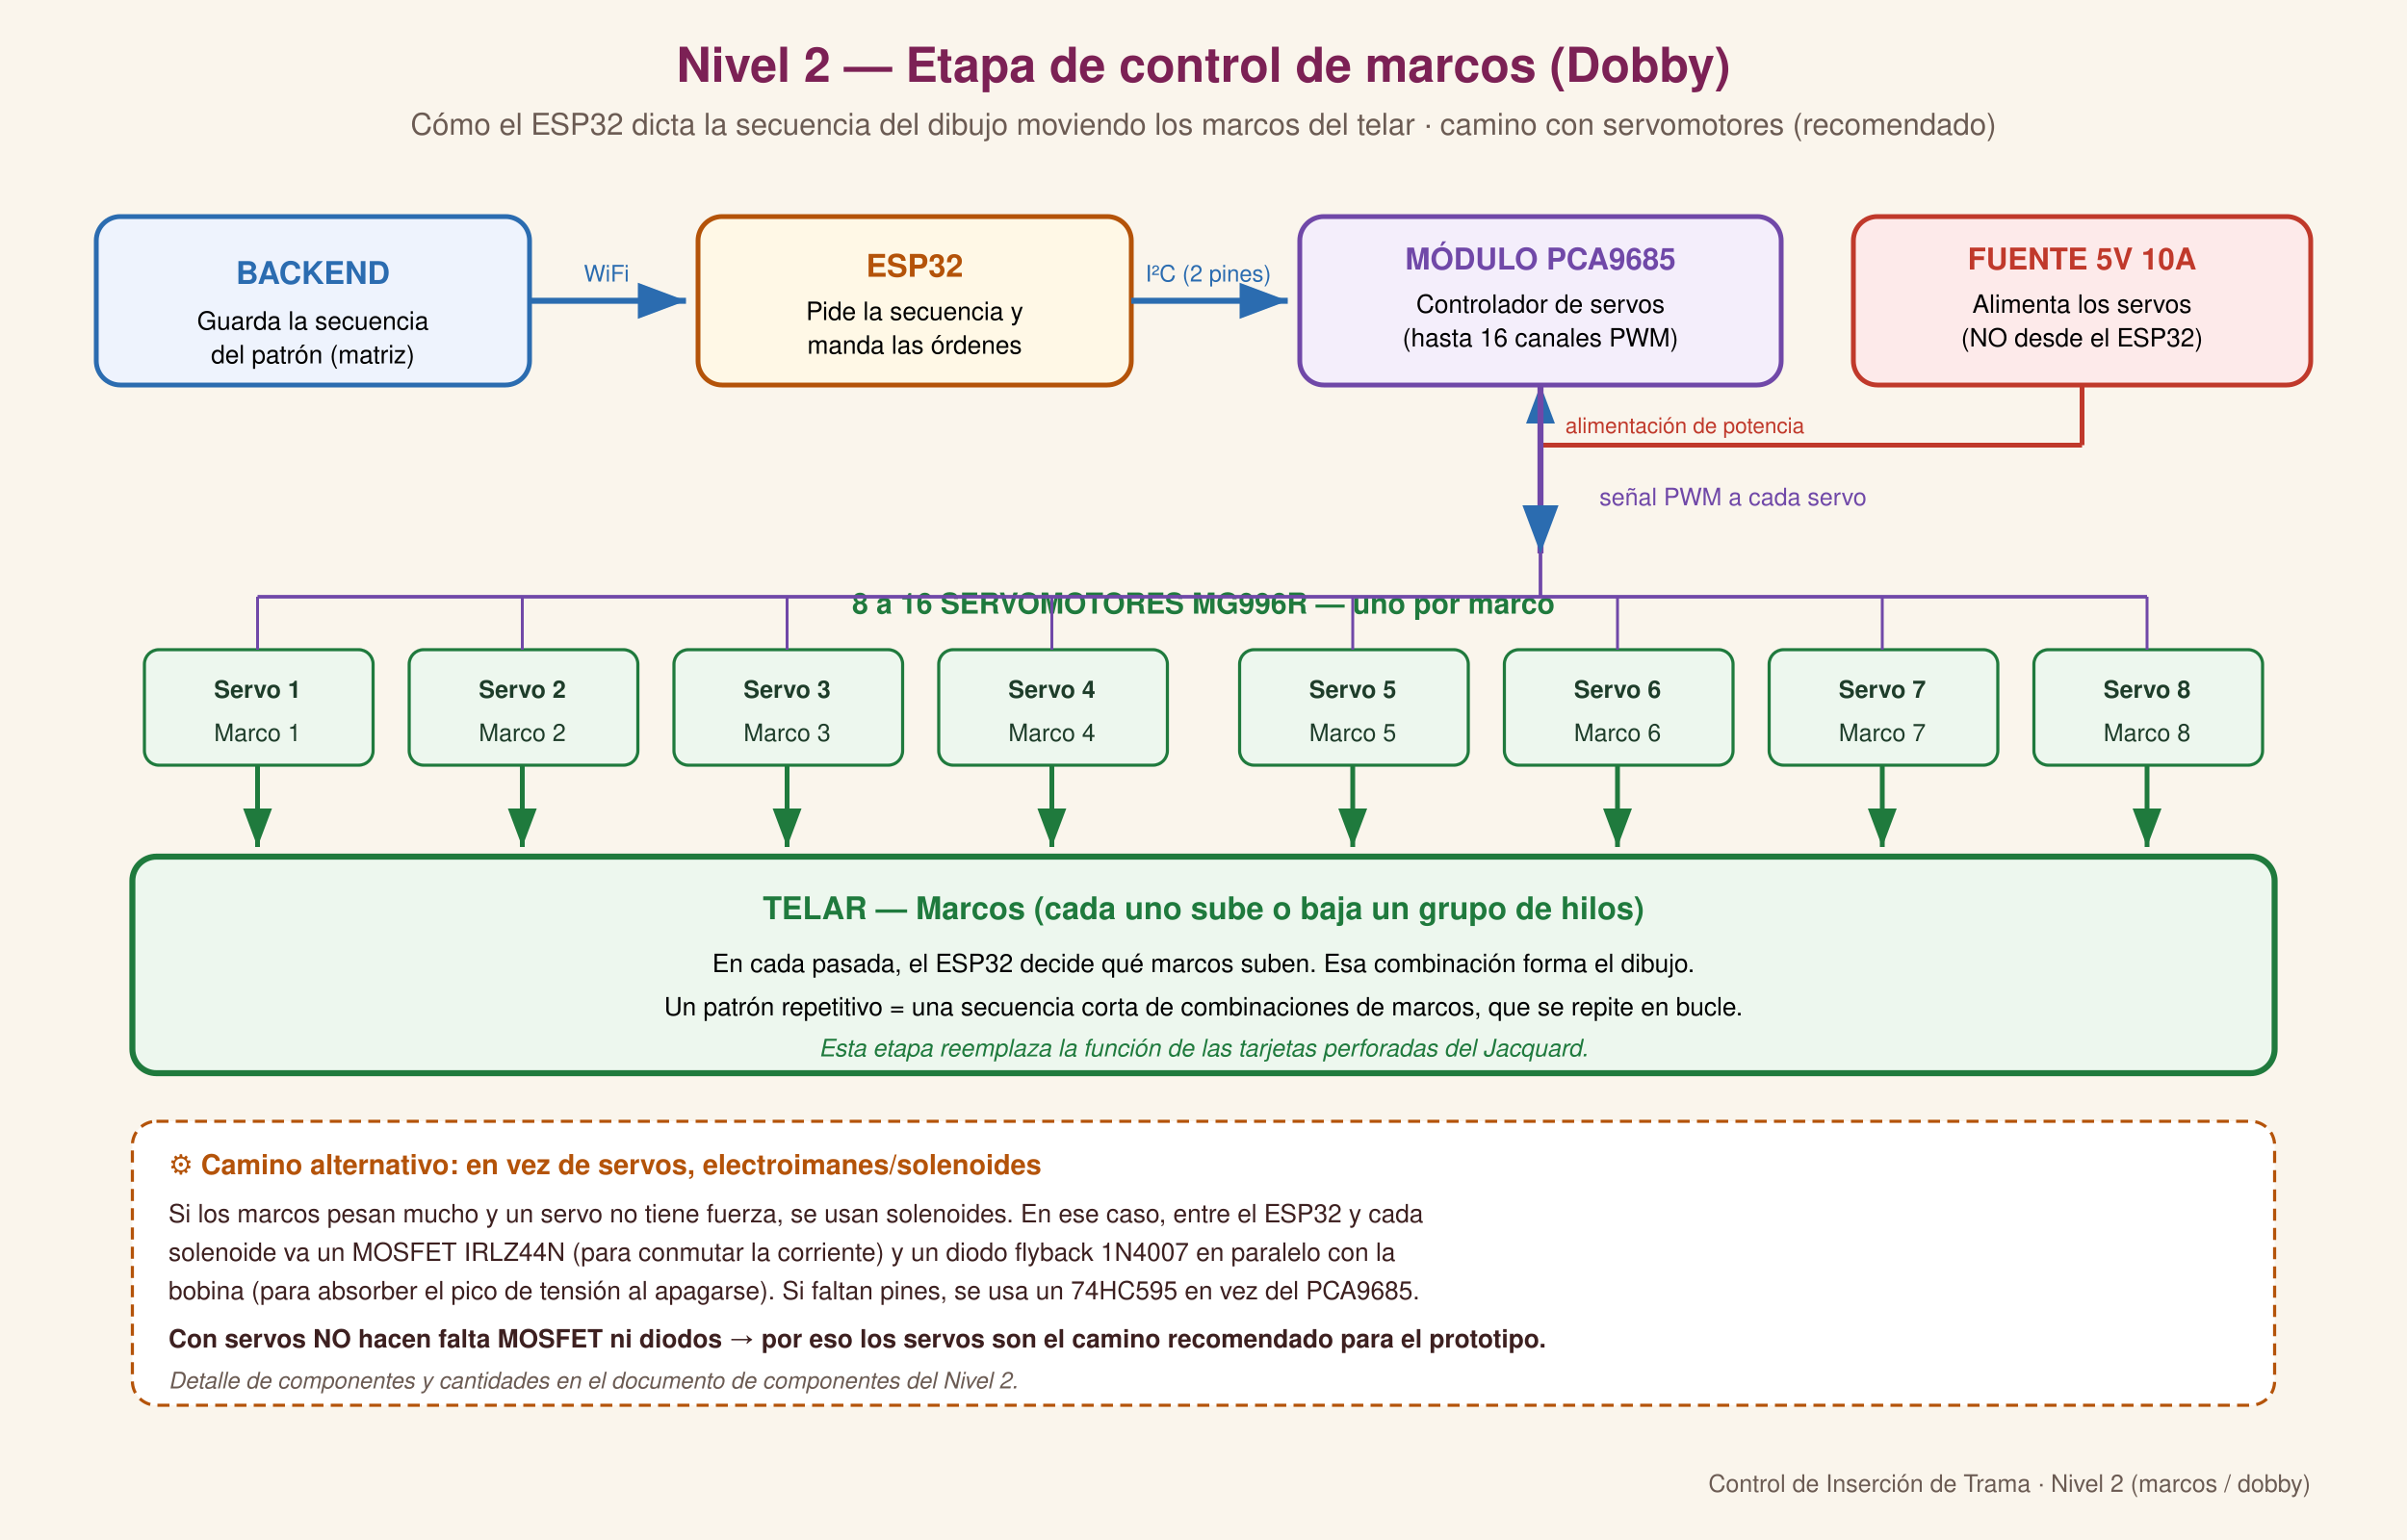
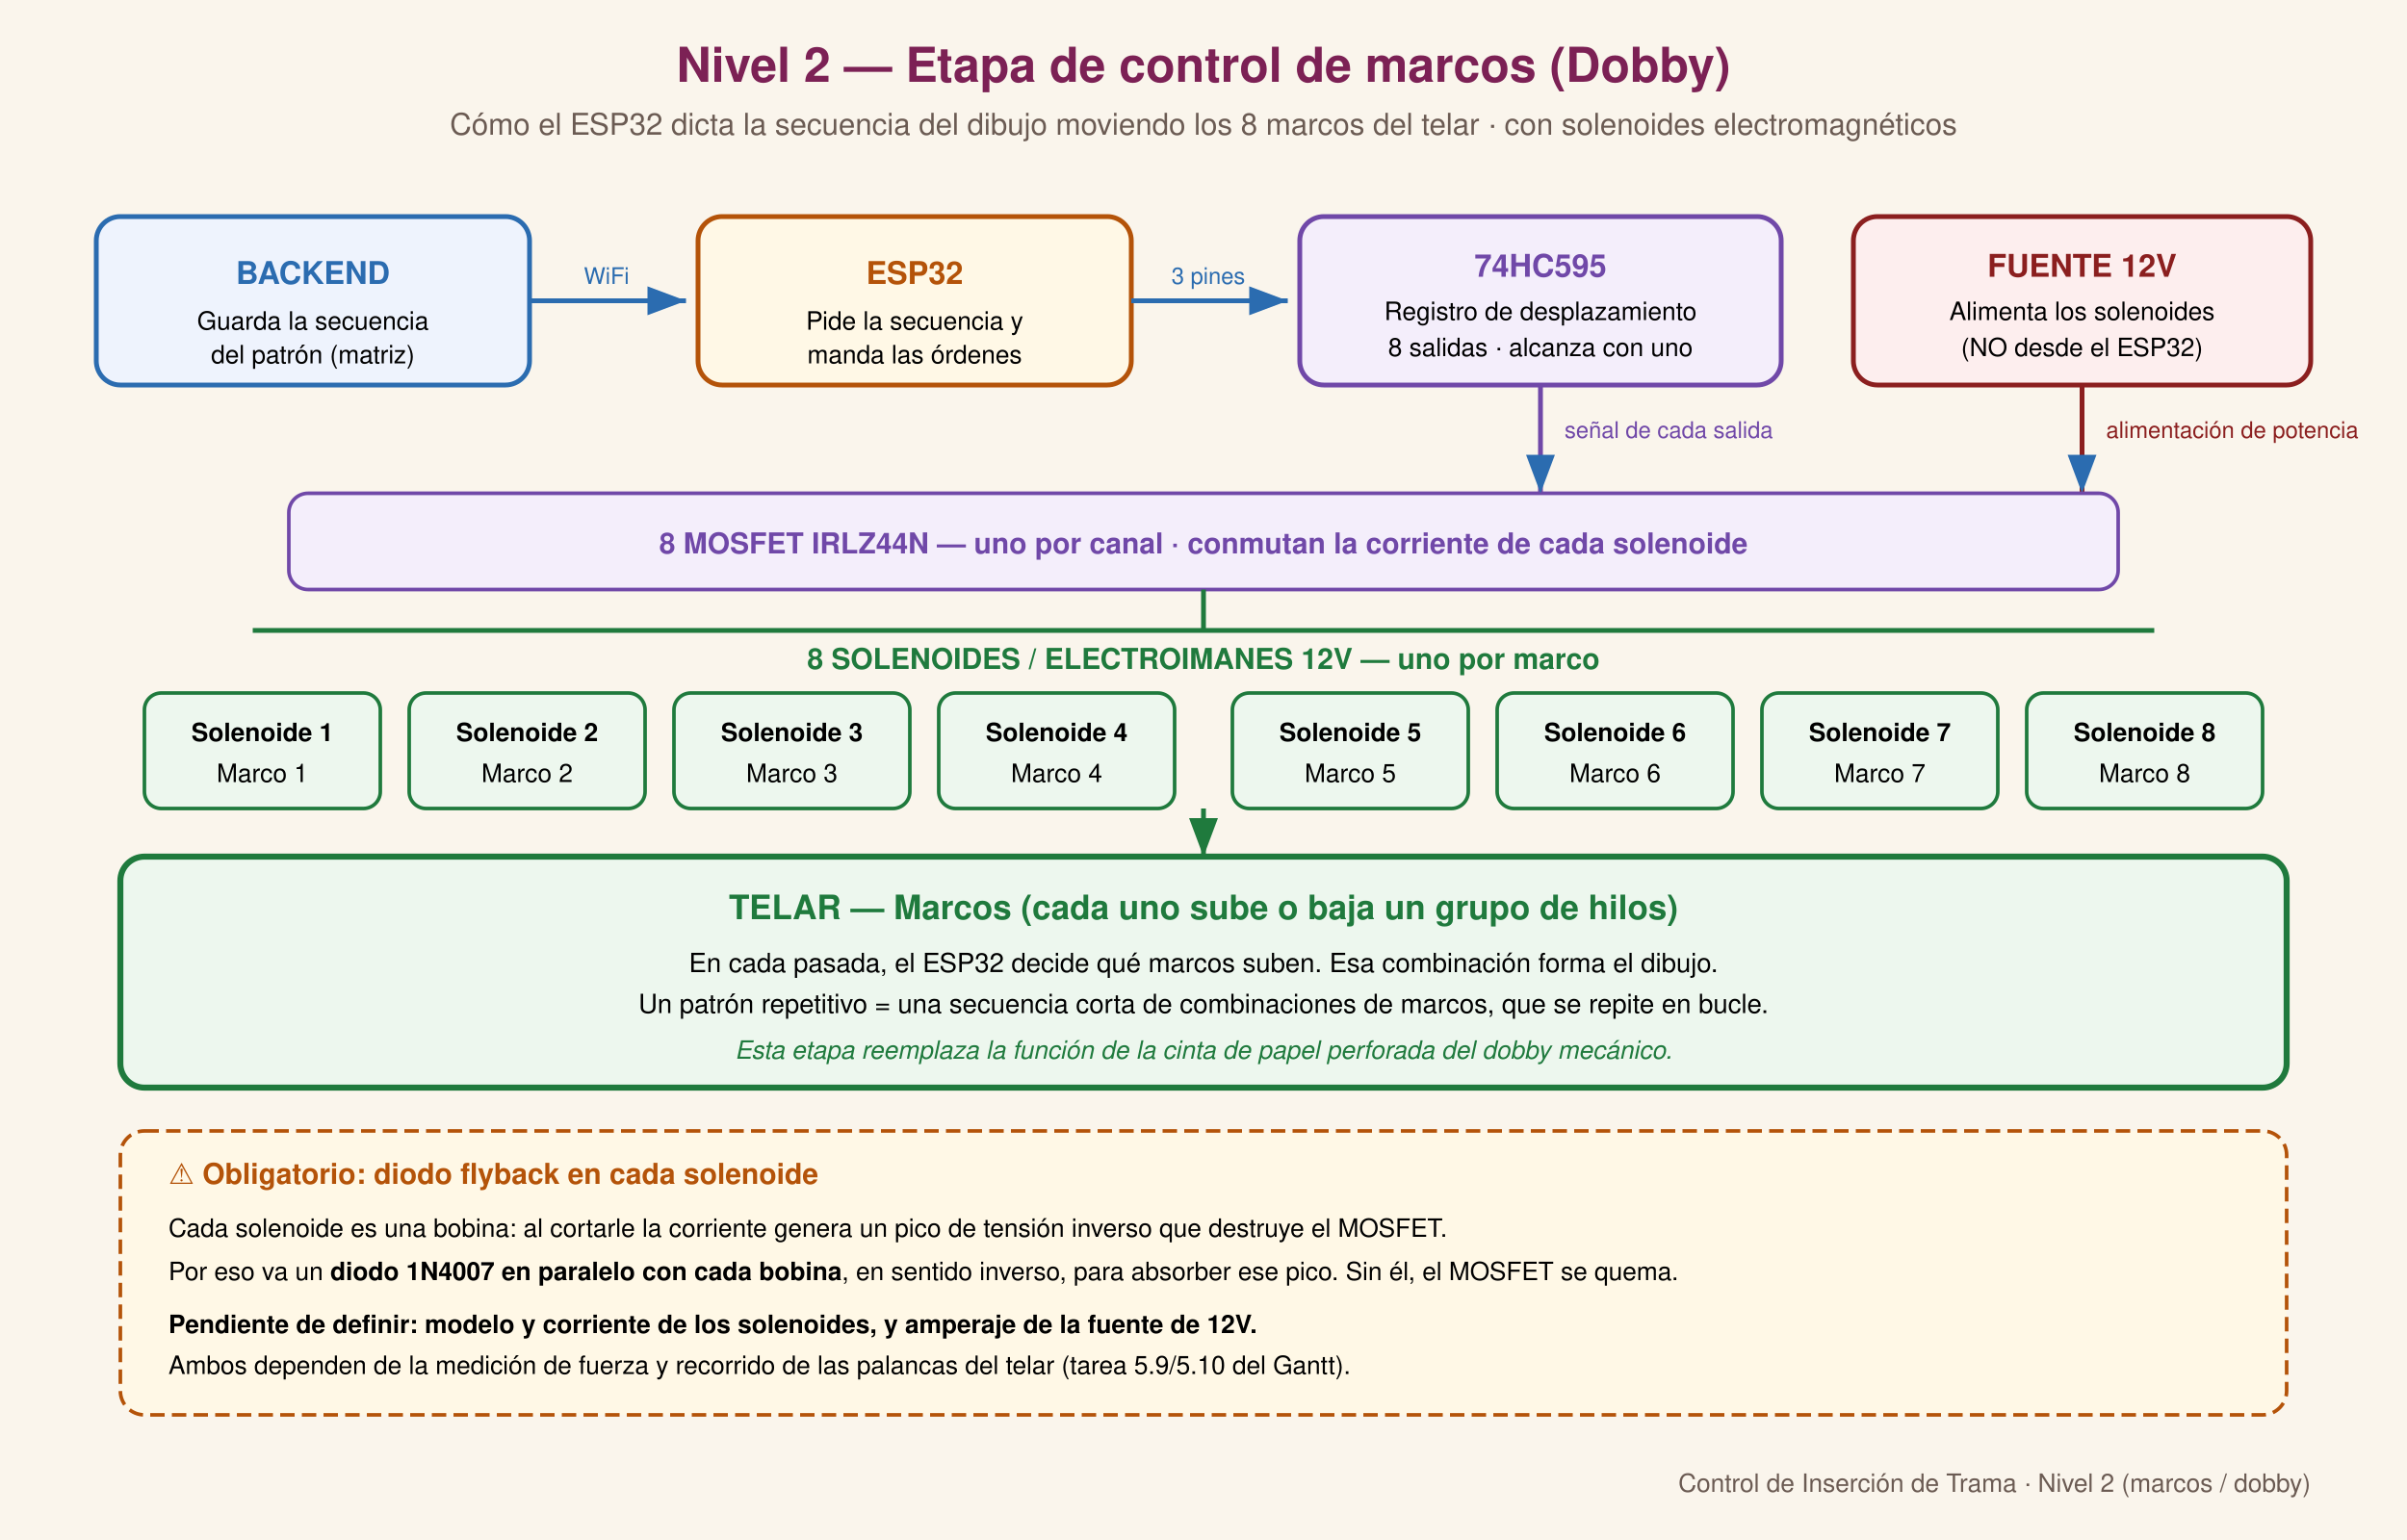
<svg xmlns="http://www.w3.org/2000/svg" viewBox="0 0 1000 640" font-family="Helvetica, Arial, sans-serif">
  <defs>
    <marker id="fl" markerWidth="10" markerHeight="10" refX="8" refY="3" orient="auto">
      <path d="M0,0 L8,3 L0,6 Z" fill="#2B6CB0" />
    </marker>
    <marker id="flg" markerWidth="10" markerHeight="10" refX="8" refY="3" orient="auto">
      <path d="M0,0 L8,3 L0,6 Z" fill="#1f7a3d" />
    </marker>
  </defs>
  <rect width="1000" height="640" fill="#faf5ec" />
  <text x="500" y="34" text-anchor="middle" font-size="20" font-weight="bold" fill="#7c2155">Nivel 2 — Etapa de control de marcos (Dobby)</text>
-   <text x="500" y="56" text-anchor="middle" font-size="12.5" fill="#6b5b53">Cómo el ESP32 dicta la secuencia del dibujo moviendo los marcos del telar · camino con servomotores (recomendado)</text>
+   <text x="500" y="56" text-anchor="middle" font-size="12.5" fill="#6b5b53">Cómo el ESP32 dicta la secuencia del dibujo moviendo los 8 marcos del telar · con solenoides electromagnéticos</text>
  <rect x="40" y="90" width="180" height="70" rx="10" fill="#eef3fd" stroke="#2B6CB0" stroke-width="2" />
  <text x="130" y="118" text-anchor="middle" font-size="13" font-weight="bold" fill="#2B6CB0">BACKEND</text>
  <text x="130" y="137" text-anchor="middle" font-size="10.5">Guarda la secuencia</text>
  <text x="130" y="151" text-anchor="middle" font-size="10.5">del patrón (matriz)</text>
-   <line x1="220" y1="125" x2="285" y2="125" stroke="#2B6CB0" stroke-width="2.5" marker-end="url(#fl)" />
-   <text x="252" y="117" text-anchor="middle" font-size="9.5" fill="#2B6CB0">WiFi</text>
+   <line x1="220" y1="125" x2="285" y2="125" stroke="#2B6CB0" stroke-width="2" marker-end="url(#fl)" />
+   <text x="252" y="118" text-anchor="middle" font-size="9.5" fill="#2B6CB0">WiFi</text>
  <rect x="290" y="90" width="180" height="70" rx="10" fill="#fff8e6" stroke="#b45309" stroke-width="2" />
-   <text x="380" y="115" text-anchor="middle" font-size="13" font-weight="bold" fill="#b45309">ESP32</text>
-   <text x="380" y="133" text-anchor="middle" font-size="10.5">Pide la secuencia y</text>
-   <text x="380" y="147" text-anchor="middle" font-size="10.5">manda las órdenes</text>
-   <line x1="470" y1="125" x2="535" y2="125" stroke="#2B6CB0" stroke-width="2.5" marker-end="url(#fl)" />
-   <text x="502" y="117" text-anchor="middle" font-size="9.5" fill="#2B6CB0">I²C (2 pines)</text>
+   <text x="380" y="118" text-anchor="middle" font-size="13" font-weight="bold" fill="#b45309">ESP32</text>
+   <text x="380" y="137" text-anchor="middle" font-size="10.5">Pide la secuencia y</text>
+   <text x="380" y="151" text-anchor="middle" font-size="10.5">manda las órdenes</text>
+   <line x1="470" y1="125" x2="535" y2="125" stroke="#2B6CB0" stroke-width="2" marker-end="url(#fl)" />
+   <text x="502" y="118" text-anchor="middle" font-size="9.5" fill="#2B6CB0">3 pines</text>
  <rect x="540" y="90" width="200" height="70" rx="10" fill="#f4eefb" stroke="#7048a8" stroke-width="2" />
-   <text x="640" y="112" text-anchor="middle" font-size="12.5" font-weight="bold" fill="#7048a8">MÓDULO PCA9685</text>
-   <text x="640" y="130" text-anchor="middle" font-size="10.5">Controlador de servos</text>
-   <text x="640" y="144" text-anchor="middle" font-size="10.5">(hasta 16 canales PWM)</text>
-   <rect x="770" y="90" width="190" height="70" rx="10" fill="#fdeaea" stroke="#c0392b" stroke-width="2" />
-   <text x="865" y="112" text-anchor="middle" font-size="12.5" font-weight="bold" fill="#c0392b">FUENTE 5V 10A</text>
-   <text x="865" y="130" text-anchor="middle" font-size="10.5">Alimenta los servos</text>
-   <text x="865" y="144" text-anchor="middle" font-size="10.5">(NO desde el ESP32)</text>
-   <line x1="865" y1="160" x2="865" y2="185" stroke="#c0392b" stroke-width="2" />
-   <line x1="865" y1="185" x2="640" y2="185" stroke="#c0392b" stroke-width="2" />
-   <line x1="640" y1="185" x2="640" y2="160" stroke="#c0392b" stroke-width="2" marker-end="url(#fl)" />
-   <text x="700" y="180" text-anchor="middle" font-size="9" fill="#c0392b">alimentación de potencia</text>
-   <line x1="640" y1="160" x2="640" y2="230" stroke="#7048a8" stroke-width="2.5" marker-end="url(#fl)" />
-   <text x="720" y="210" text-anchor="middle" font-size="10" fill="#7048a8">señal PWM a cada servo</text>
-   <text x="500" y="255" text-anchor="middle" font-size="12" font-weight="bold" fill="#1f7a3d">8 a 16 SERVOMOTORES MG996R — uno por marco</text>
-   <g>
-     <g font-size="10" fill="#1e3d2a">
-       <rect x="60" y="270" width="95" height="48" rx="6" fill="#edf7ee" stroke="#1f7a3d" stroke-width="1.3" />
-       <text x="107" y="290" text-anchor="middle" font-weight="bold">Servo 1</text>
-       <text x="107" y="308" text-anchor="middle">Marco 1</text>
-       <rect x="170" y="270" width="95" height="48" rx="6" fill="#edf7ee" stroke="#1f7a3d" stroke-width="1.3" />
-       <text x="217" y="290" text-anchor="middle" font-weight="bold">Servo 2</text>
-       <text x="217" y="308" text-anchor="middle">Marco 2</text>
-       <rect x="280" y="270" width="95" height="48" rx="6" fill="#edf7ee" stroke="#1f7a3d" stroke-width="1.3" />
-       <text x="327" y="290" text-anchor="middle" font-weight="bold">Servo 3</text>
-       <text x="327" y="308" text-anchor="middle">Marco 3</text>
-       <rect x="390" y="270" width="95" height="48" rx="6" fill="#edf7ee" stroke="#1f7a3d" stroke-width="1.3" />
-       <text x="437" y="290" text-anchor="middle" font-weight="bold">Servo 4</text>
-       <text x="437" y="308" text-anchor="middle">Marco 4</text>
-       <rect x="515" y="270" width="95" height="48" rx="6" fill="#edf7ee" stroke="#1f7a3d" stroke-width="1.3" />
-       <text x="562" y="290" text-anchor="middle" font-weight="bold">Servo 5</text>
-       <text x="562" y="308" text-anchor="middle">Marco 5</text>
-       <rect x="625" y="270" width="95" height="48" rx="6" fill="#edf7ee" stroke="#1f7a3d" stroke-width="1.3" />
-       <text x="672" y="290" text-anchor="middle" font-weight="bold">Servo 6</text>
-       <text x="672" y="308" text-anchor="middle">Marco 6</text>
-       <rect x="735" y="270" width="95" height="48" rx="6" fill="#edf7ee" stroke="#1f7a3d" stroke-width="1.3" />
-       <text x="782" y="290" text-anchor="middle" font-weight="bold">Servo 7</text>
-       <text x="782" y="308" text-anchor="middle">Marco 7</text>
-       <rect x="845" y="270" width="95" height="48" rx="6" fill="#edf7ee" stroke="#1f7a3d" stroke-width="1.3" />
-       <text x="892" y="290" text-anchor="middle" font-weight="bold">Servo 8</text>
-       <text x="892" y="308" text-anchor="middle">Marco 8</text>
-     </g>
+   <text x="640" y="115" text-anchor="middle" font-size="13" font-weight="bold" fill="#7048a8">74HC595</text>
+   <text x="640" y="133" text-anchor="middle" font-size="10.5">Registro de desplazamiento</text>
+   <text x="640" y="148" text-anchor="middle" font-size="10.5">8 salidas · alcanza con uno</text>
+   <rect x="770" y="90" width="190" height="70" rx="10" fill="#fdeeee" stroke="#8b1f1f" stroke-width="2" />
+   <text x="865" y="115" text-anchor="middle" font-size="13" font-weight="bold" fill="#8b1f1f">FUENTE 12V</text>
+   <text x="865" y="133" text-anchor="middle" font-size="10.5">Alimenta los solenoides</text>
+   <text x="865" y="148" text-anchor="middle" font-size="10.5">(NO desde el ESP32)</text>
+   <line x1="865" y1="160" x2="865" y2="205" stroke="#8b1f1f" stroke-width="2" marker-end="url(#fl)" />
+   <text x="875" y="182" font-size="9.5" fill="#8b1f1f">alimentación de potencia</text>
+   <rect x="120" y="205" width="760" height="40" rx="8" fill="#f4eefb" stroke="#7048a8" stroke-width="1.5" />
+   <text x="500" y="230" text-anchor="middle" font-size="12" font-weight="bold" fill="#7048a8">8 MOSFET IRLZ44N — uno por canal · conmutan la corriente de cada solenoide</text>
+   <line x1="640" y1="160" x2="640" y2="205" stroke="#7048a8" stroke-width="2" marker-end="url(#fl)" />
+   <text x="650" y="182" font-size="9.5" fill="#7048a8">señal de cada salida</text>
+   <line x1="500" y1="245" x2="500" y2="262" stroke="#1f7a3d" stroke-width="2" />
+   <line x1="105" y1="262" x2="895" y2="262" stroke="#1f7a3d" stroke-width="2" />
+   <text x="500" y="278" text-anchor="middle" font-size="12" font-weight="bold" fill="#1f7a3d">8 SOLENOIDES / ELECTROIMANES 12V — uno por marco</text>
+   <g font-size="10.5">
+     <rect x="60" y="288" width="98" height="48" rx="7" fill="#edf7ee" stroke="#1f7a3d" stroke-width="1.5" />
+     <text x="109" y="308" text-anchor="middle" font-weight="bold">Solenoide 1</text>
+     <text x="109" y="325" text-anchor="middle">Marco 1</text>
+     <rect x="170" y="288" width="98" height="48" rx="7" fill="#edf7ee" stroke="#1f7a3d" stroke-width="1.5" />
+     <text x="219" y="308" text-anchor="middle" font-weight="bold">Solenoide 2</text>
+     <text x="219" y="325" text-anchor="middle">Marco 2</text>
+     <rect x="280" y="288" width="98" height="48" rx="7" fill="#edf7ee" stroke="#1f7a3d" stroke-width="1.5" />
+     <text x="329" y="308" text-anchor="middle" font-weight="bold">Solenoide 3</text>
+     <text x="329" y="325" text-anchor="middle">Marco 3</text>
+     <rect x="390" y="288" width="98" height="48" rx="7" fill="#edf7ee" stroke="#1f7a3d" stroke-width="1.5" />
+     <text x="439" y="308" text-anchor="middle" font-weight="bold">Solenoide 4</text>
+     <text x="439" y="325" text-anchor="middle">Marco 4</text>
+     <rect x="512" y="288" width="98" height="48" rx="7" fill="#edf7ee" stroke="#1f7a3d" stroke-width="1.5" />
+     <text x="561" y="308" text-anchor="middle" font-weight="bold">Solenoide 5</text>
+     <text x="561" y="325" text-anchor="middle">Marco 5</text>
+     <rect x="622" y="288" width="98" height="48" rx="7" fill="#edf7ee" stroke="#1f7a3d" stroke-width="1.5" />
+     <text x="671" y="308" text-anchor="middle" font-weight="bold">Solenoide 6</text>
+     <text x="671" y="325" text-anchor="middle">Marco 6</text>
+     <rect x="732" y="288" width="98" height="48" rx="7" fill="#edf7ee" stroke="#1f7a3d" stroke-width="1.5" />
+     <text x="781" y="308" text-anchor="middle" font-weight="bold">Solenoide 7</text>
+     <text x="781" y="325" text-anchor="middle">Marco 7</text>
+     <rect x="842" y="288" width="98" height="48" rx="7" fill="#edf7ee" stroke="#1f7a3d" stroke-width="1.5" />
+     <text x="891" y="308" text-anchor="middle" font-weight="bold">Solenoide 8</text>
+     <text x="891" y="325" text-anchor="middle">Marco 8</text>
  </g>
-   <line x1="640" y1="230" x2="640" y2="248" stroke="#7048a8" stroke-width="1.5" />
-   <line x1="107" y1="248" x2="892" y2="248" stroke="#7048a8" stroke-width="1.5" />
-   <g stroke="#7048a8" stroke-width="1.2">
-     <line x1="107" y1="248" x2="107" y2="270" />
-     <line x1="217" y1="248" x2="217" y2="270" />
-     <line x1="327" y1="248" x2="327" y2="270" />
-     <line x1="437" y1="248" x2="437" y2="270" />
-     <line x1="562" y1="248" x2="562" y2="270" />
-     <line x1="672" y1="248" x2="672" y2="270" />
-     <line x1="782" y1="248" x2="782" y2="270" />
-     <line x1="892" y1="248" x2="892" y2="270" />
-   </g>
-   <g stroke="#1f7a3d" stroke-width="2">
-     <line x1="107" y1="318" x2="107" y2="352" marker-end="url(#flg)" />
-     <line x1="217" y1="318" x2="217" y2="352" marker-end="url(#flg)" />
-     <line x1="327" y1="318" x2="327" y2="352" marker-end="url(#flg)" />
-     <line x1="437" y1="318" x2="437" y2="352" marker-end="url(#flg)" />
-     <line x1="562" y1="318" x2="562" y2="352" marker-end="url(#flg)" />
-     <line x1="672" y1="318" x2="672" y2="352" marker-end="url(#flg)" />
-     <line x1="782" y1="318" x2="782" y2="352" marker-end="url(#flg)" />
-     <line x1="892" y1="318" x2="892" y2="352" marker-end="url(#flg)" />
-   </g>
-   <rect x="55" y="356" width="890" height="90" rx="10" fill="#edf7ee" stroke="#1f7a3d" stroke-width="2.5" />
-   <text x="500" y="382" text-anchor="middle" font-size="13" font-weight="bold" fill="#1f7a3d">TELAR — Marcos (cada uno sube o baja un grupo de hilos)</text>
-   <text x="500" y="404" text-anchor="middle" font-size="10.5">En cada pasada, el ESP32 decide qué marcos suben. Esa combinación forma el dibujo.</text>
-   <text x="500" y="422" text-anchor="middle" font-size="10.5">Un patrón repetitivo = una secuencia corta de combinaciones de marcos, que se repite en bucle.</text>
-   <text x="500" y="439" text-anchor="middle" font-size="10" fill="#1f7a3d" font-style="italic">Esta etapa reemplaza la función de las tarjetas perforadas del Jacquard.</text>
-   <rect x="55" y="466" width="890" height="118" rx="10" fill="#fff" stroke="#b45309" stroke-width="1.3" stroke-dasharray="5 3" />
-   <text x="70" y="488" font-size="11.5" font-weight="bold" fill="#b45309">⚙ Camino alternativo: en vez de servos, electroimanes/solenoides</text>
-   <text x="70" y="508" font-size="10.5" fill="#3d2020">Si los marcos pesan mucho y un servo no tiene fuerza, se usan solenoides. En ese caso, entre el ESP32 y cada</text>
-   <text x="70" y="524" font-size="10.5" fill="#3d2020">solenoide va un MOSFET IRLZ44N (para conmutar la corriente) y un diodo flyback 1N4007 en paralelo con la</text>
-   <text x="70" y="540" font-size="10.5" fill="#3d2020">bobina (para absorber el pico de tensión al apagarse). Si faltan pines, se usa un 74HC595 en vez del PCA9685.</text>
-   <text x="70" y="560" font-size="10.5" fill="#3d2020" font-weight="bold">Con servos NO hacen falta MOSFET ni diodos → por eso los servos son el camino recomendado para el prototipo.</text>
-   <text x="70" y="577" font-size="9.5" fill="#6b5b53" font-style="italic">Detalle de componentes y cantidades en el documento de componentes del Nivel 2.</text>
-   <text x="960" y="620" text-anchor="end" font-size="10" fill="#6b5b53">Control de Inserción de Trama · Nivel 2 (marcos / dobby)</text>
+   <line x1="500" y1="336" x2="500" y2="356" stroke="#1f7a3d" stroke-width="2" marker-end="url(#flg)" />
+   <rect x="50" y="356" width="900" height="96" rx="10" fill="#edf7ee" stroke="#1f7a3d" stroke-width="2.5" />
+   <text x="500" y="382" text-anchor="middle" font-size="14" font-weight="bold" fill="#1f7a3d">TELAR — Marcos (cada uno sube o baja un grupo de hilos)</text>
+   <text x="500" y="404" text-anchor="middle" font-size="11">En cada pasada, el ESP32 decide qué marcos suben. Esa combinación forma el dibujo.</text>
+   <text x="500" y="421" text-anchor="middle" font-size="11">Un patrón repetitivo = una secuencia corta de combinaciones de marcos, que se repite en bucle.</text>
+   <text x="500" y="440" text-anchor="middle" font-size="10.5" font-style="italic" fill="#1f7a3d">Esta etapa reemplaza la función de la cinta de papel perforada del dobby mecánico.</text>
+   <rect x="50" y="470" width="900" height="118" rx="10" fill="#fff8e6" stroke="#b45309" stroke-width="1.5" stroke-dasharray="6 3" />
+   <text x="70" y="492" font-size="12" font-weight="bold" fill="#b45309">⚠ Obligatorio: diodo flyback en cada solenoide</text>
+   <text x="70" y="514" font-size="10.5">Cada solenoide es una bobina: al cortarle la corriente genera un pico de tensión inverso que destruye el MOSFET.</text>
+   <text x="70" y="532" font-size="10.5">Por eso va un <tspan font-weight="bold">diodo 1N4007 en paralelo con cada bobina</tspan>, en sentido inverso, para absorber ese pico. Sin él, el MOSFET se quema.</text>
+   <text x="70" y="554" font-size="10.5" font-weight="bold">Pendiente de definir: modelo y corriente de los solenoides, y amperaje de la fuente de 12V.</text>
+   <text x="70" y="571" font-size="10.5">Ambos dependen de la medición de fuerza y recorrido de las palancas del telar (tarea 5.9/5.10 del Gantt).</text>
+   <text x="960" y="620" text-anchor="end" font-size="10.5" fill="#6b5b53">Control de Inserción de Trama · Nivel 2 (marcos / dobby)</text>
</svg>
